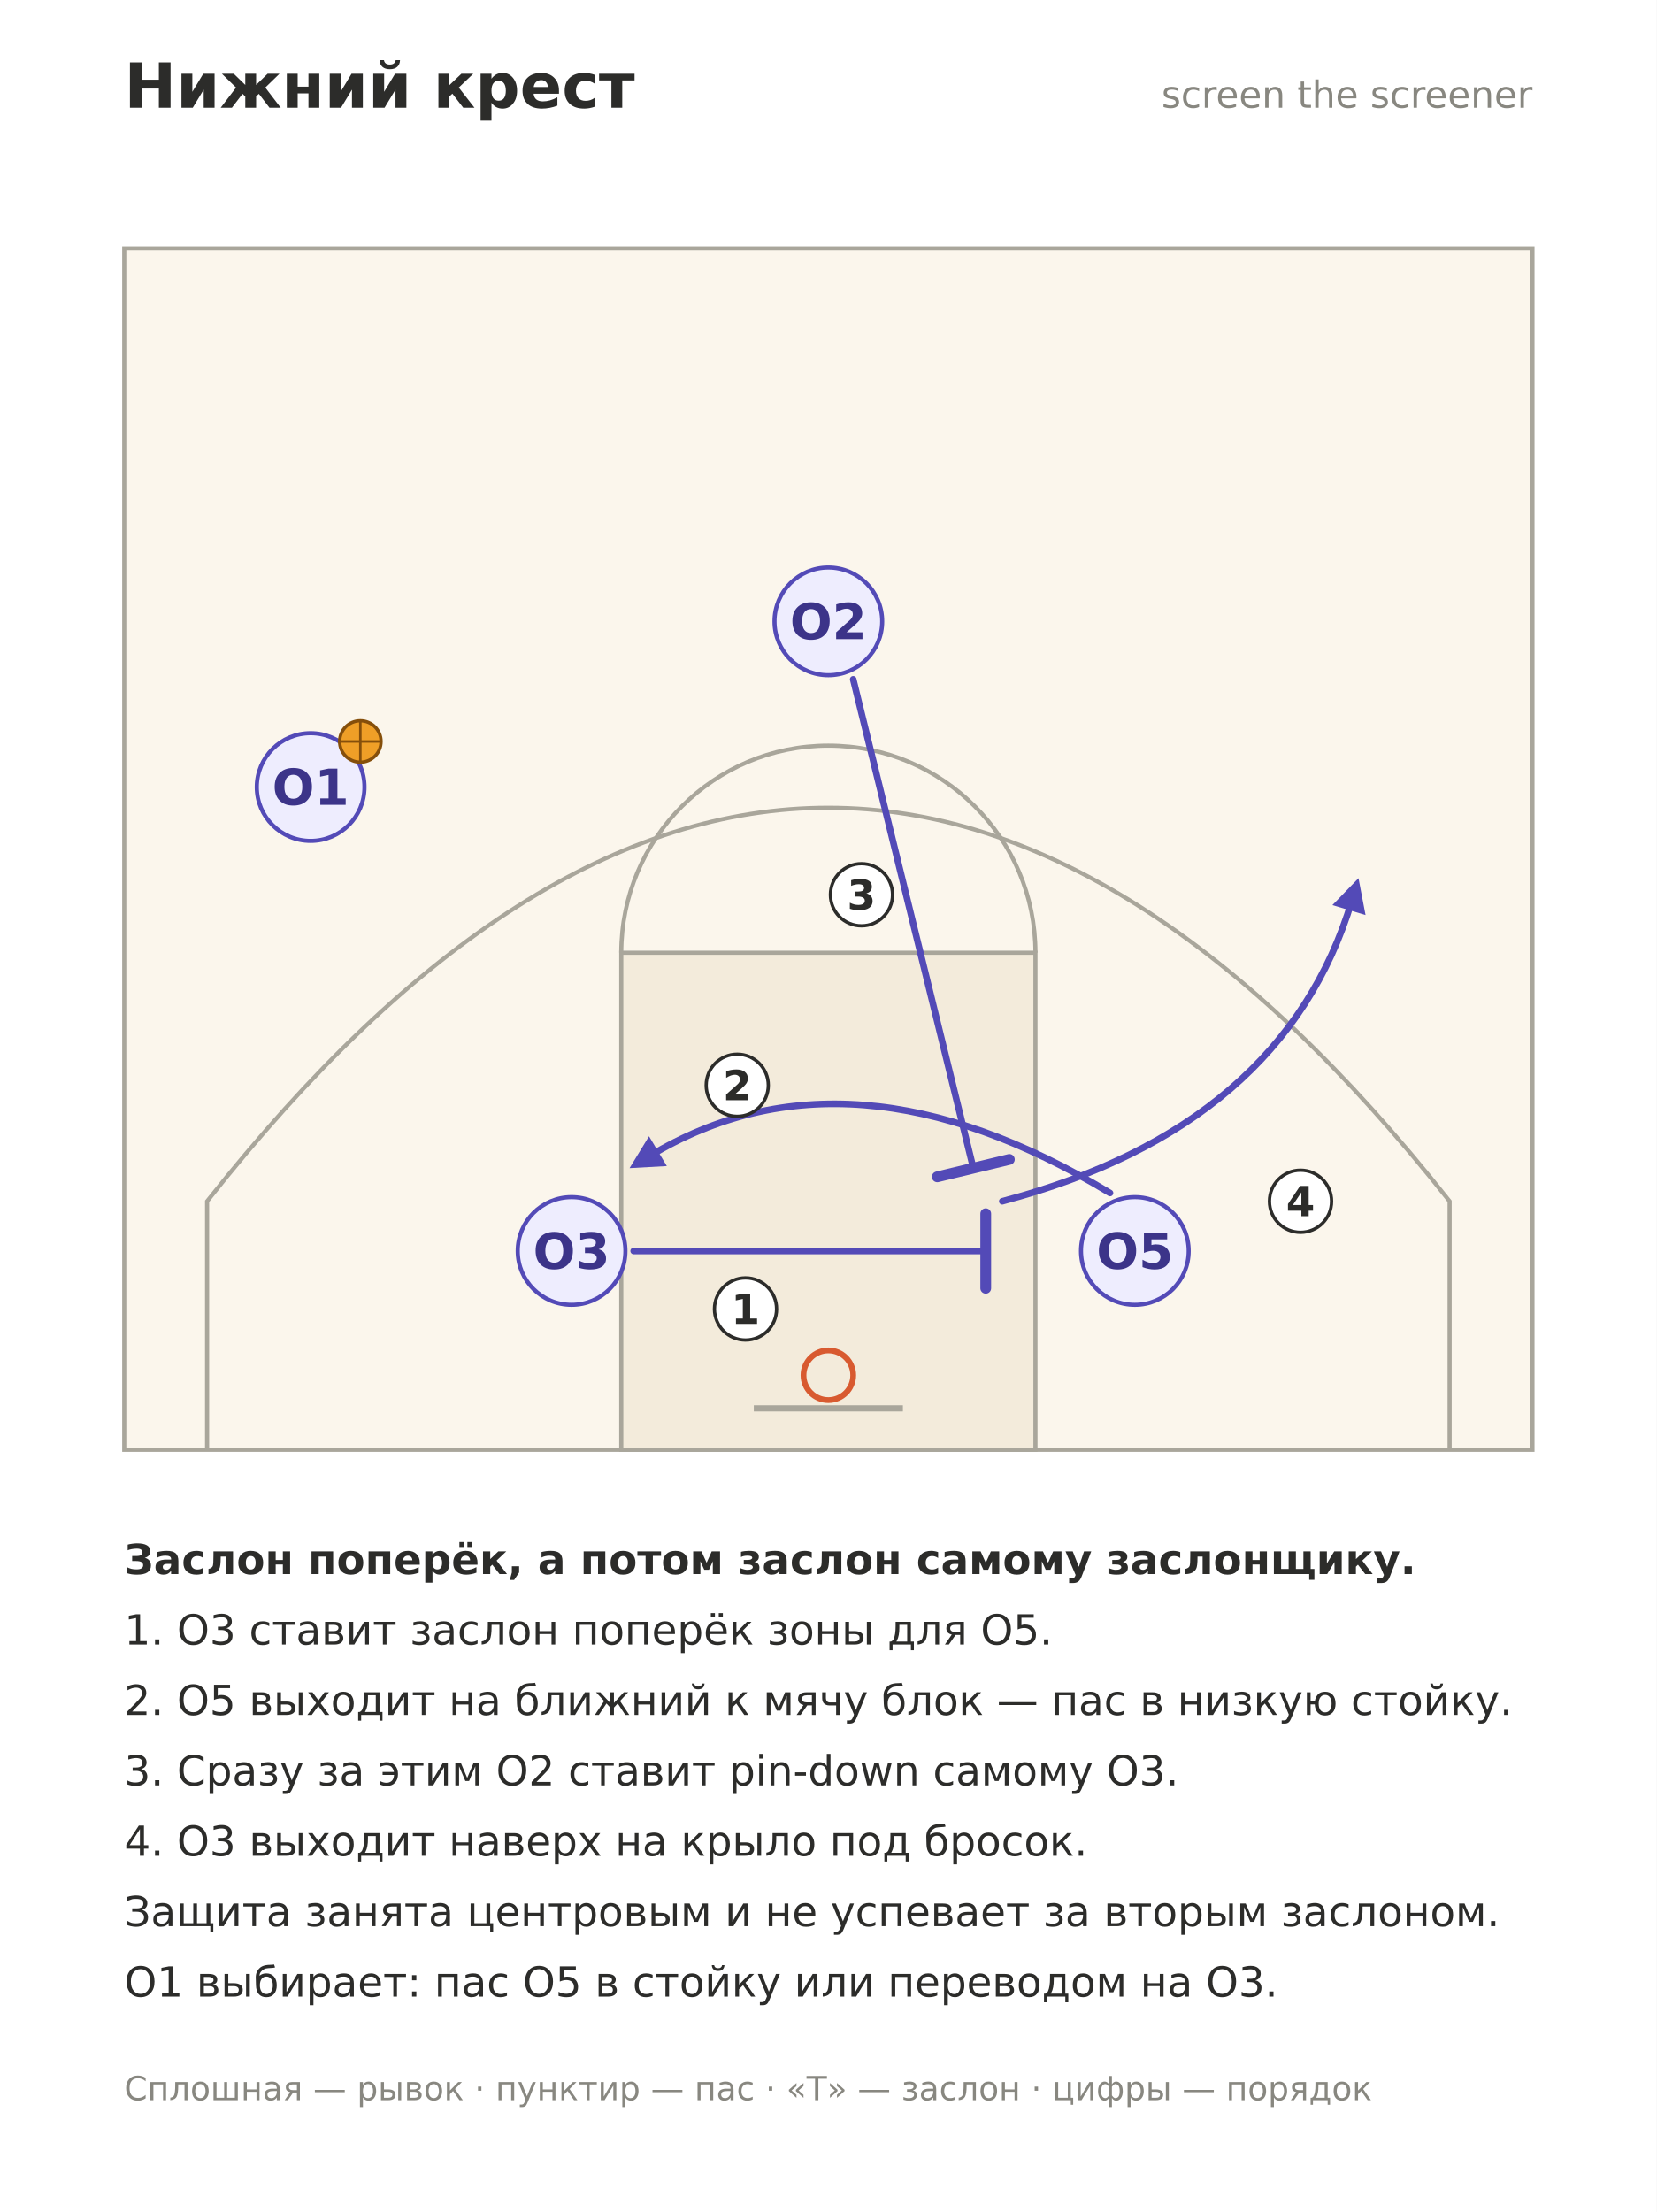
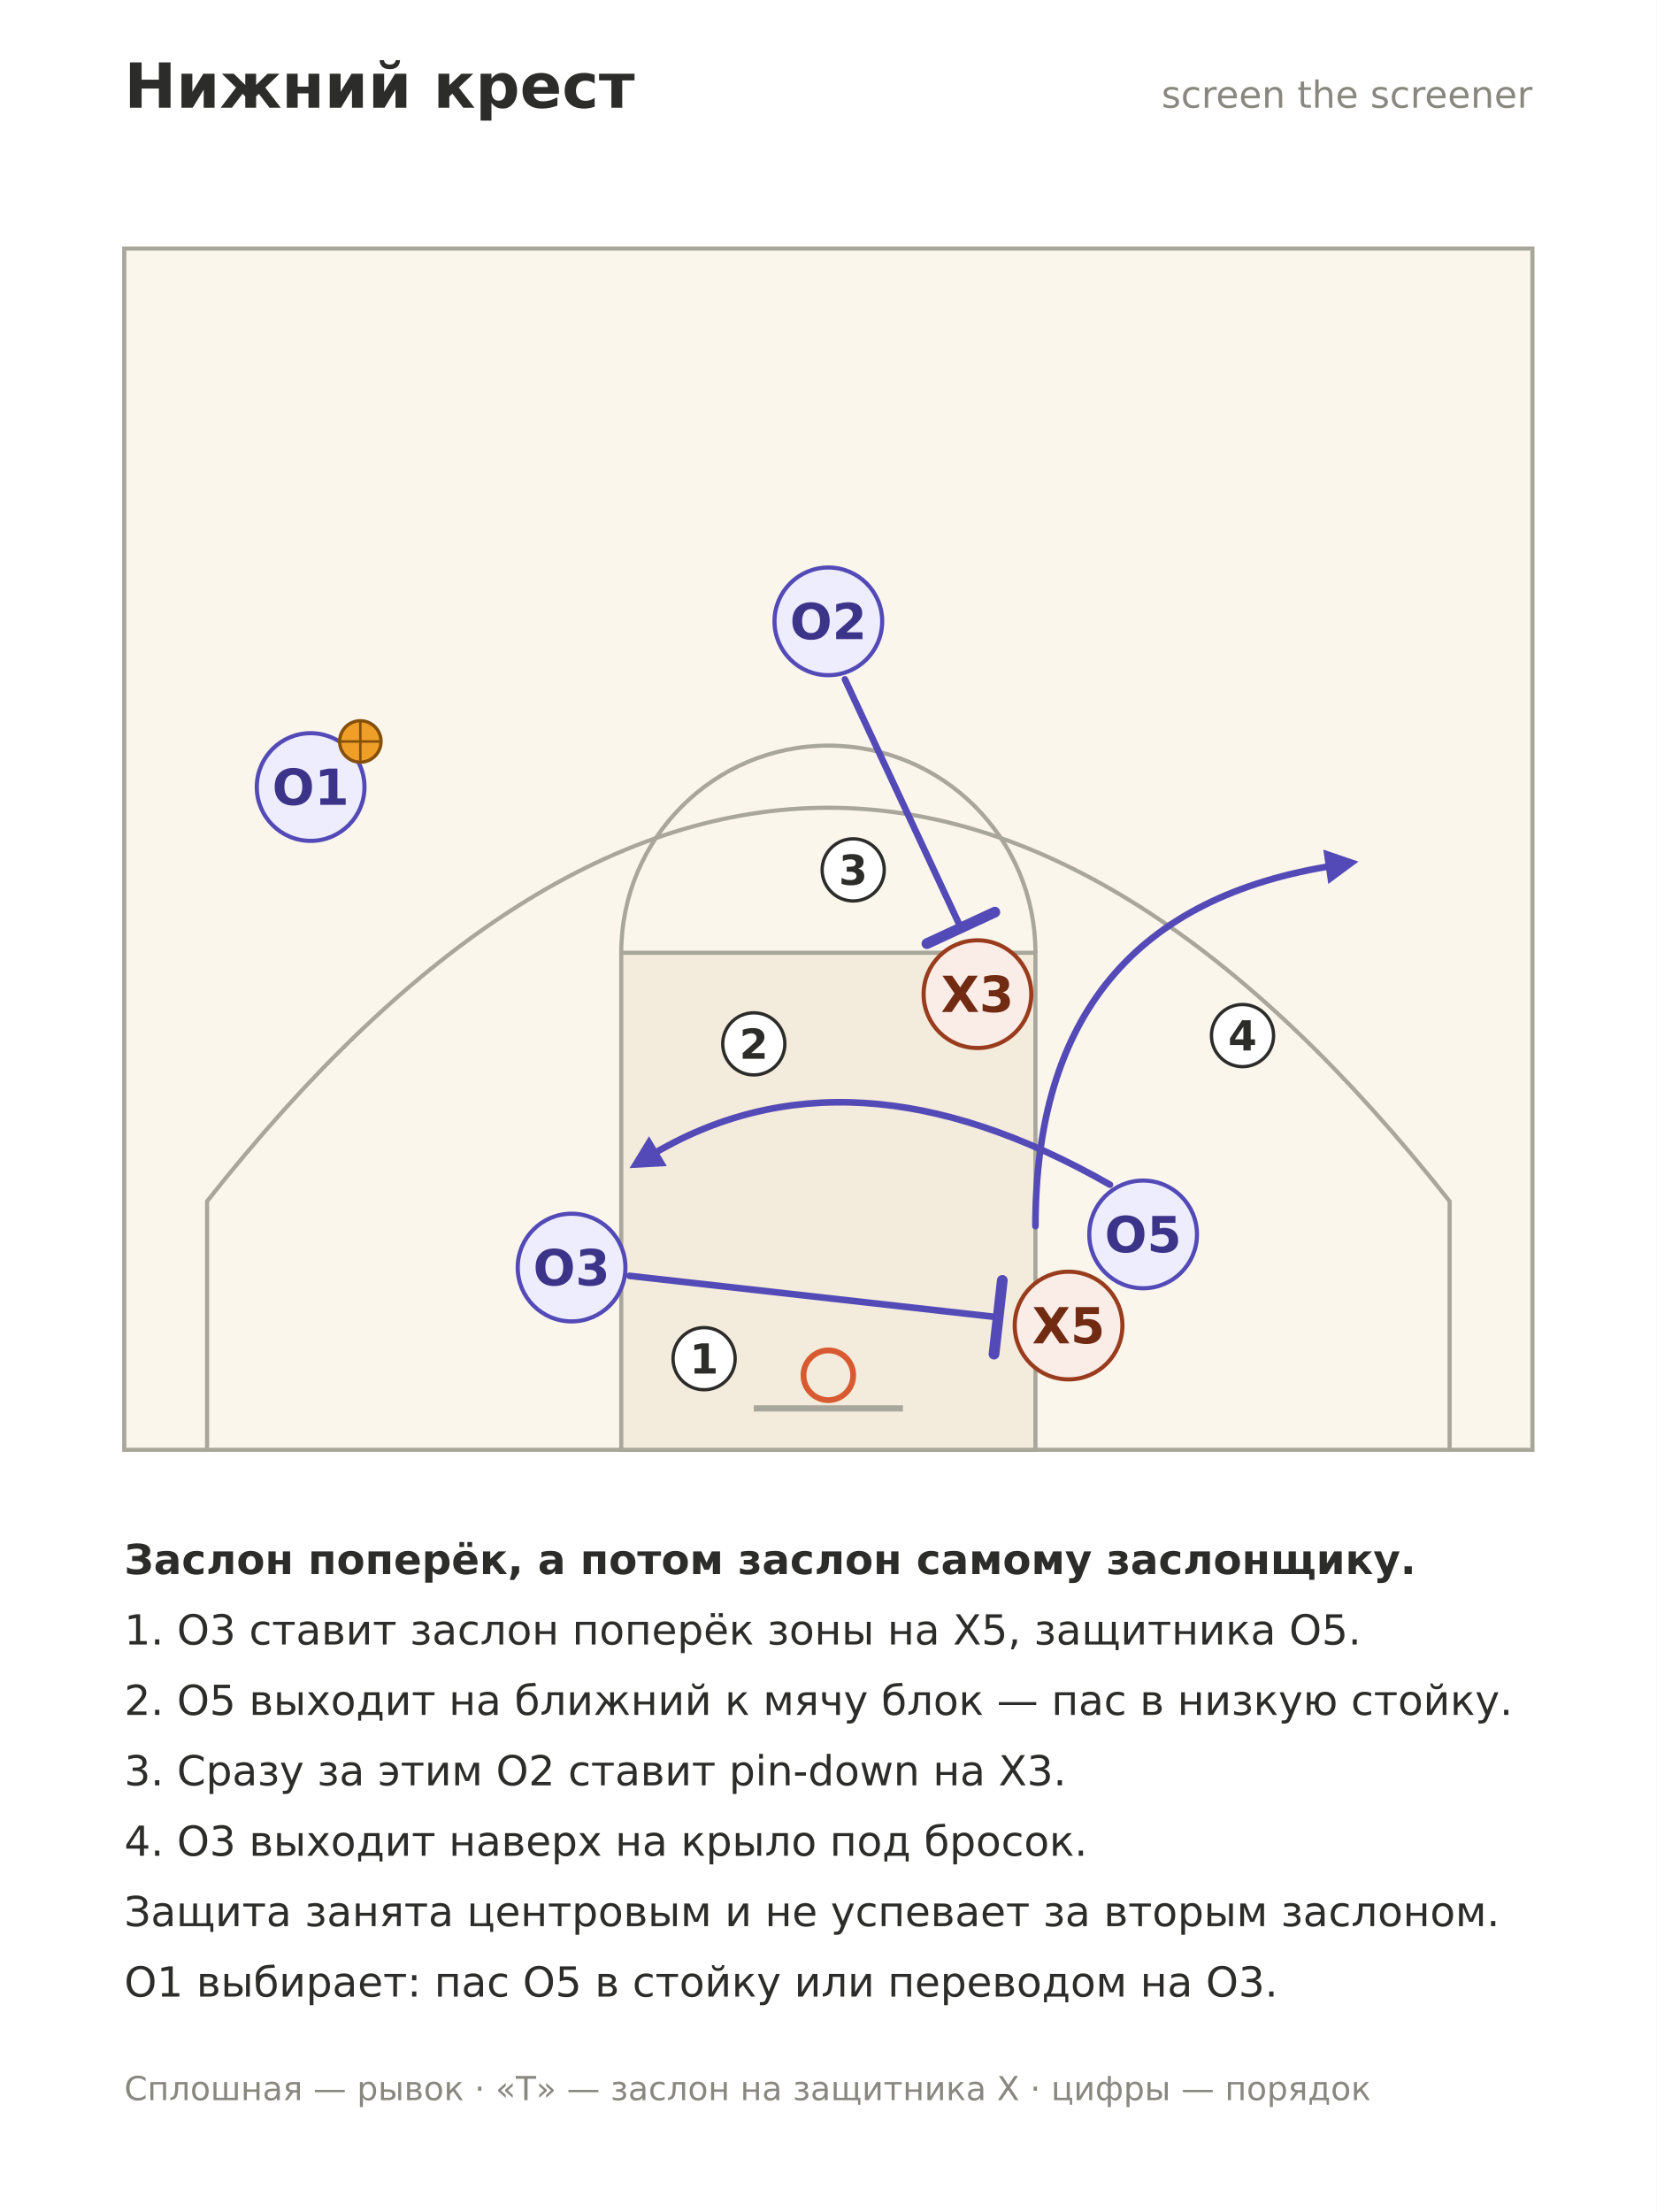
<svg xmlns="http://www.w3.org/2000/svg" width="800" height="1068" viewBox="0 0 800 1068">
  <rect width="800" height="1068" fill="#FFFFFF" />
  <text x="60" y="52" font-family="DejaVu Sans, Arial, sans-serif" font-size="30" font-weight="bold" fill="#2C2C2A">Нижний крест</text>
  <text x="740" y="52" text-anchor="end" font-family="DejaVu Sans, Arial, sans-serif" font-size="18" fill="#888780">screen the screener</text>
  <g transform="translate(20 80) scale(2)">
    <rect x="20" y="20" width="340" height="290" fill="#FBF6EC" stroke="#A9A69B" stroke-width="1" />
    <rect x="140" y="190" width="100" height="120" fill="#F3EBDB" stroke="#A9A69B" stroke-width="1" />
    <path d="M140 190 A50 50 0 0 1 240 190" fill="none" stroke="#A9A69B" stroke-width="1" />
    <path d="M40 310 L40 250 Q190 60 340 250 L340 310" fill="none" stroke="#A9A69B" stroke-width="1" />
    <line x1="172" y1="300" x2="208" y2="300" stroke="#A9A69B" stroke-width="1.5" />
    <circle cx="190" cy="292" r="6" fill="none" stroke="#D85A30" stroke-width="1.4" />
-     <path d="M143 262 L228.0 262.0" fill="none" stroke="#534AB7" stroke-width="1.6" stroke-linecap="round" />
-     <line x1="228.0" y1="271.0" x2="228.0" y2="253.0" stroke="#534AB7" stroke-width="2.6" stroke-linecap="round" />
-     <path d="M258 248 Q195 210 146.8 239.1" fill="none" stroke="#534AB7" stroke-width="1.6" stroke-linecap="round" />
+     <path d="M142 268 L231.0 278.0" fill="none" stroke="#534AB7" stroke-width="1.6" stroke-linecap="round" />
+     <line x1="230.0" y1="286.9" x2="232.0" y2="269.1" stroke="#534AB7" stroke-width="2.6" stroke-linecap="round" />
+     <path d="M258 246 Q195 210 146.8 239.1" fill="none" stroke="#534AB7" stroke-width="1.6" stroke-linecap="round" />
    <polygon points="142.0,242.0 146.7,234.3 151.0,241.5" fill="#534AB7" />
-     <path d="M196 124 L225.0 242.0" fill="none" stroke="#534AB7" stroke-width="1.6" stroke-linecap="round" />
-     <line x1="216.3" y1="244.1" x2="233.7" y2="239.9" stroke="#534AB7" stroke-width="2.6" stroke-linecap="round" />
-     <path d="M232 250 Q300 232 316.4 177.4" fill="none" stroke="#534AB7" stroke-width="1.6" stroke-linecap="round" />
-     <polygon points="318.0,172.0 319.7,180.9 311.7,178.5" fill="#534AB7" />
+     <path d="M194 124 L222.0 184.0" fill="none" stroke="#534AB7" stroke-width="1.6" stroke-linecap="round" />
+     <line x1="213.8" y1="187.8" x2="230.2" y2="180.2" stroke="#534AB7" stroke-width="2.6" stroke-linecap="round" />
+     <path d="M240 256 Q240 180 312.5 168.9" fill="none" stroke="#534AB7" stroke-width="1.6" stroke-linecap="round" />
+     <polygon points="318.0,168.0 310.7,173.4 309.5,165.1" fill="#534AB7" />
    <circle cx="65" cy="150" r="13" fill="#EEEDFE" stroke="#534AB7" stroke-width="1" />
    <text x="65" y="154.3" text-anchor="middle" font-family="DejaVu Sans, Arial, sans-serif" font-size="12" font-weight="bold" fill="#3C3489">O1</text>
    <circle cx="77" cy="139" r="5" fill="#EF9F27" stroke="#854F0B" stroke-width="0.8" />
    <path d="M72 139 L82 139 M77 134 L77 144" stroke="#854F0B" stroke-width="0.6" />
    <circle cx="190" cy="110" r="13" fill="#EEEDFE" stroke="#534AB7" stroke-width="1" />
    <text x="190" y="114.3" text-anchor="middle" font-family="DejaVu Sans, Arial, sans-serif" font-size="12" font-weight="bold" fill="#3C3489">O2</text>
-     <circle cx="128" cy="262" r="13" fill="#EEEDFE" stroke="#534AB7" stroke-width="1" />
-     <text x="128" y="266.3" text-anchor="middle" font-family="DejaVu Sans, Arial, sans-serif" font-size="12" font-weight="bold" fill="#3C3489">O3</text>
-     <circle cx="264" cy="262" r="13" fill="#EEEDFE" stroke="#534AB7" stroke-width="1" />
-     <text x="264" y="266.3" text-anchor="middle" font-family="DejaVu Sans, Arial, sans-serif" font-size="12" font-weight="bold" fill="#3C3489">O5</text>
-     <circle cx="170" cy="276" r="7.5" fill="#FFFFFF" stroke="#2C2C2A" stroke-width="0.8" />
-     <text x="170" y="279.6" text-anchor="middle" font-family="DejaVu Sans, Arial, sans-serif" font-size="10" font-weight="bold" fill="#2C2C2A">1</text>
-     <circle cx="168" cy="222" r="7.5" fill="#FFFFFF" stroke="#2C2C2A" stroke-width="0.8" />
-     <text x="168" y="225.6" text-anchor="middle" font-family="DejaVu Sans, Arial, sans-serif" font-size="10" font-weight="bold" fill="#2C2C2A">2</text>
-     <circle cx="198" cy="176" r="7.5" fill="#FFFFFF" stroke="#2C2C2A" stroke-width="0.8" />
-     <text x="198" y="179.6" text-anchor="middle" font-family="DejaVu Sans, Arial, sans-serif" font-size="10" font-weight="bold" fill="#2C2C2A">3</text>
-     <circle cx="304" cy="250" r="7.5" fill="#FFFFFF" stroke="#2C2C2A" stroke-width="0.8" />
-     <text x="304" y="253.6" text-anchor="middle" font-family="DejaVu Sans, Arial, sans-serif" font-size="10" font-weight="bold" fill="#2C2C2A">4</text>
+     <circle cx="128" cy="266" r="13" fill="#EEEDFE" stroke="#534AB7" stroke-width="1" />
+     <text x="128" y="270.3" text-anchor="middle" font-family="DejaVu Sans, Arial, sans-serif" font-size="12" font-weight="bold" fill="#3C3489">O3</text>
+     <circle cx="266" cy="258" r="13" fill="#EEEDFE" stroke="#534AB7" stroke-width="1" />
+     <text x="266" y="262.3" text-anchor="middle" font-family="DejaVu Sans, Arial, sans-serif" font-size="12" font-weight="bold" fill="#3C3489">O5</text>
+     <circle cx="248" cy="280" r="13" fill="#FAECE7" stroke="#993C1D" stroke-width="1" />
+     <text x="248" y="284.3" text-anchor="middle" font-family="DejaVu Sans, Arial, sans-serif" font-size="12" font-weight="bold" fill="#712B13">X5</text>
+     <circle cx="226" cy="200" r="13" fill="#FAECE7" stroke="#993C1D" stroke-width="1" />
+     <text x="226" y="204.3" text-anchor="middle" font-family="DejaVu Sans, Arial, sans-serif" font-size="12" font-weight="bold" fill="#712B13">X3</text>
+     <circle cx="160" cy="288" r="7.5" fill="#FFFFFF" stroke="#2C2C2A" stroke-width="0.8" />
+     <text x="160" y="291.6" text-anchor="middle" font-family="DejaVu Sans, Arial, sans-serif" font-size="10" font-weight="bold" fill="#2C2C2A">1</text>
+     <circle cx="172" cy="212" r="7.5" fill="#FFFFFF" stroke="#2C2C2A" stroke-width="0.8" />
+     <text x="172" y="215.6" text-anchor="middle" font-family="DejaVu Sans, Arial, sans-serif" font-size="10" font-weight="bold" fill="#2C2C2A">2</text>
+     <circle cx="196" cy="170" r="7.5" fill="#FFFFFF" stroke="#2C2C2A" stroke-width="0.8" />
+     <text x="196" y="173.6" text-anchor="middle" font-family="DejaVu Sans, Arial, sans-serif" font-size="10" font-weight="bold" fill="#2C2C2A">3</text>
+     <circle cx="290" cy="210" r="7.5" fill="#FFFFFF" stroke="#2C2C2A" stroke-width="0.8" />
+     <text x="290" y="213.6" text-anchor="middle" font-family="DejaVu Sans, Arial, sans-serif" font-size="10" font-weight="bold" fill="#2C2C2A">4</text>
  </g>
  <text x="60" y="760" font-family="DejaVu Sans, Arial, sans-serif" font-size="20" font-weight="bold" fill="#2C2C2A">Заслон поперёк, а потом заслон самому заслонщику.</text>
-   <text x="60" y="794" font-family="DejaVu Sans, Arial, sans-serif" font-size="20" fill="#2C2C2A">1. O3 ставит заслон поперёк зоны для O5.</text>
+   <text x="60" y="794" font-family="DejaVu Sans, Arial, sans-serif" font-size="20" fill="#2C2C2A">1. O3 ставит заслон поперёк зоны на X5, защитника O5.</text>
  <text x="60" y="828" font-family="DejaVu Sans, Arial, sans-serif" font-size="20" fill="#2C2C2A">2. O5 выходит на ближний к мячу блок — пас в низкую стойку.</text>
-   <text x="60" y="862" font-family="DejaVu Sans, Arial, sans-serif" font-size="20" fill="#2C2C2A">3. Сразу за этим O2 ставит pin-down самому O3.</text>
+   <text x="60" y="862" font-family="DejaVu Sans, Arial, sans-serif" font-size="20" fill="#2C2C2A">3. Сразу за этим O2 ставит pin-down на X3.</text>
  <text x="60" y="896" font-family="DejaVu Sans, Arial, sans-serif" font-size="20" fill="#2C2C2A">4. O3 выходит наверх на крыло под бросок.</text>
  <text x="60" y="930" font-family="DejaVu Sans, Arial, sans-serif" font-size="20" fill="#2C2C2A">Защита занята центровым и не успевает за вторым заслоном.</text>
  <text x="60" y="964" font-family="DejaVu Sans, Arial, sans-serif" font-size="20" fill="#2C2C2A">O1 выбирает: пас O5 в стойку или переводом на O3.</text>
-   <text x="60" y="1014" font-family="DejaVu Sans, Arial, sans-serif" font-size="16" fill="#888780">Сплошная — рывок · пунктир — пас · «Т» — заслон · цифры — порядок</text>
+   <text x="60" y="1014" font-family="DejaVu Sans, Arial, sans-serif" font-size="16" fill="#888780">Сплошная — рывок · «Т» — заслон на защитника X · цифры — порядок</text>
</svg>
